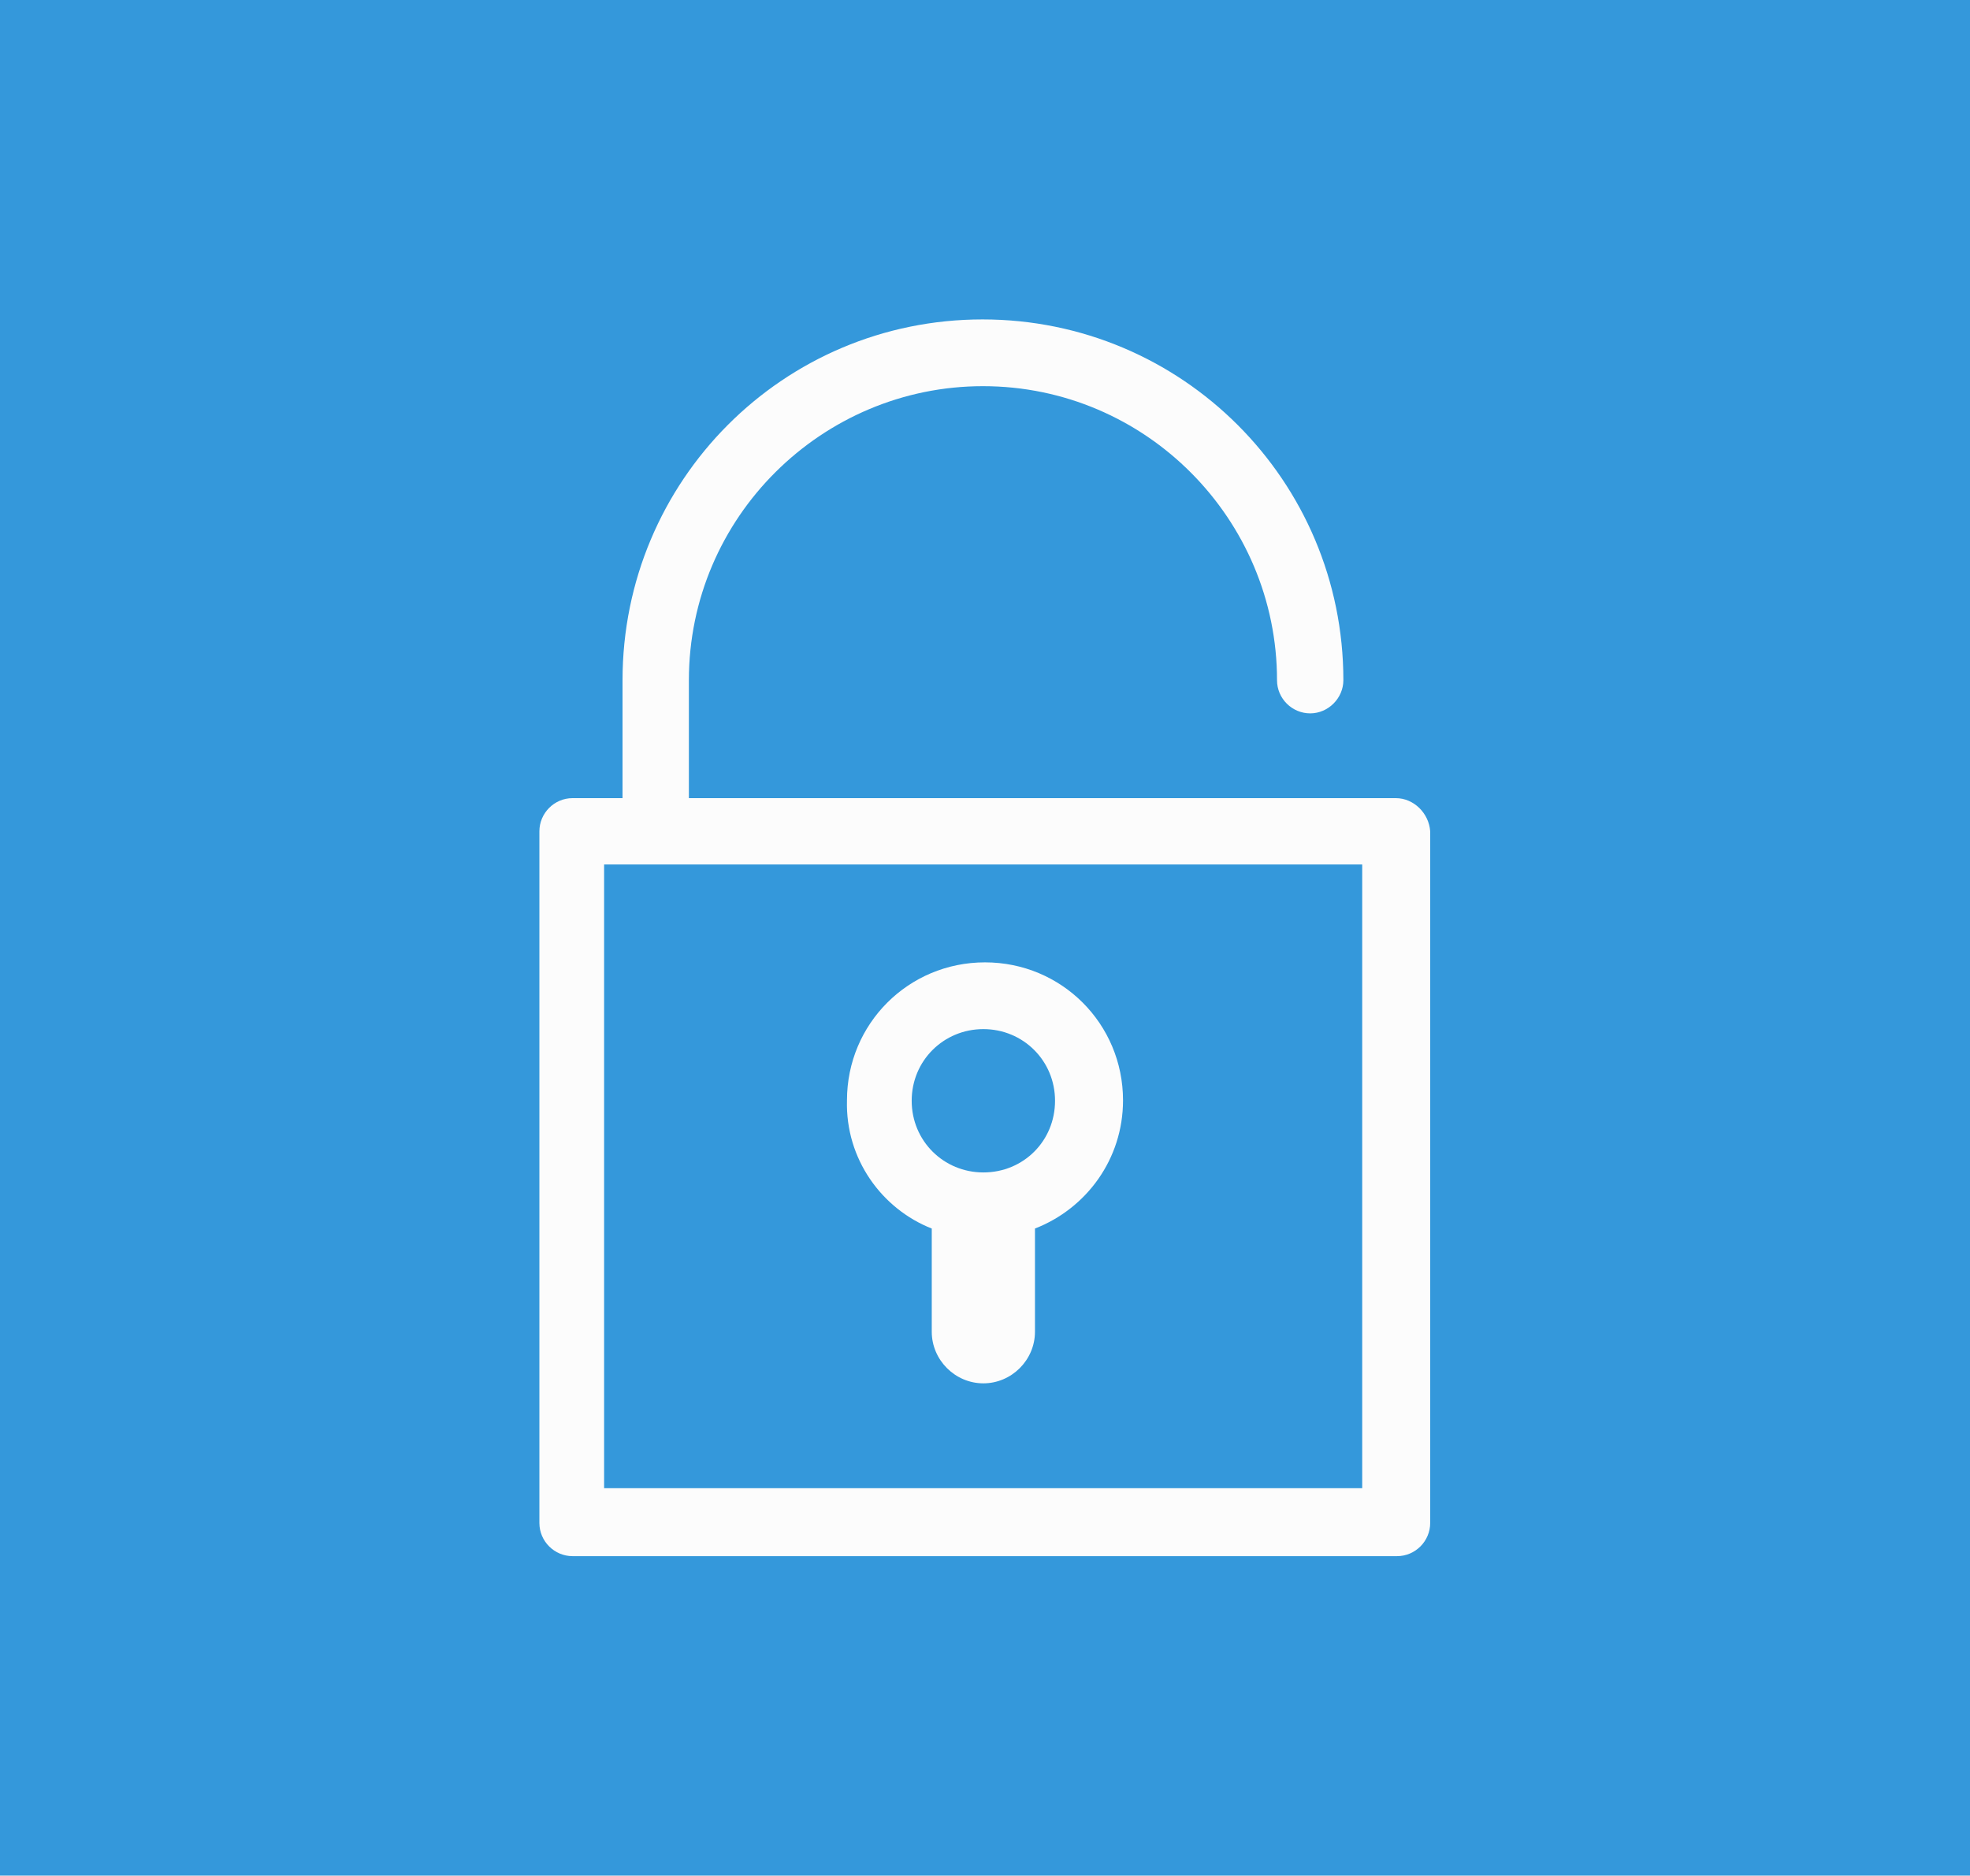
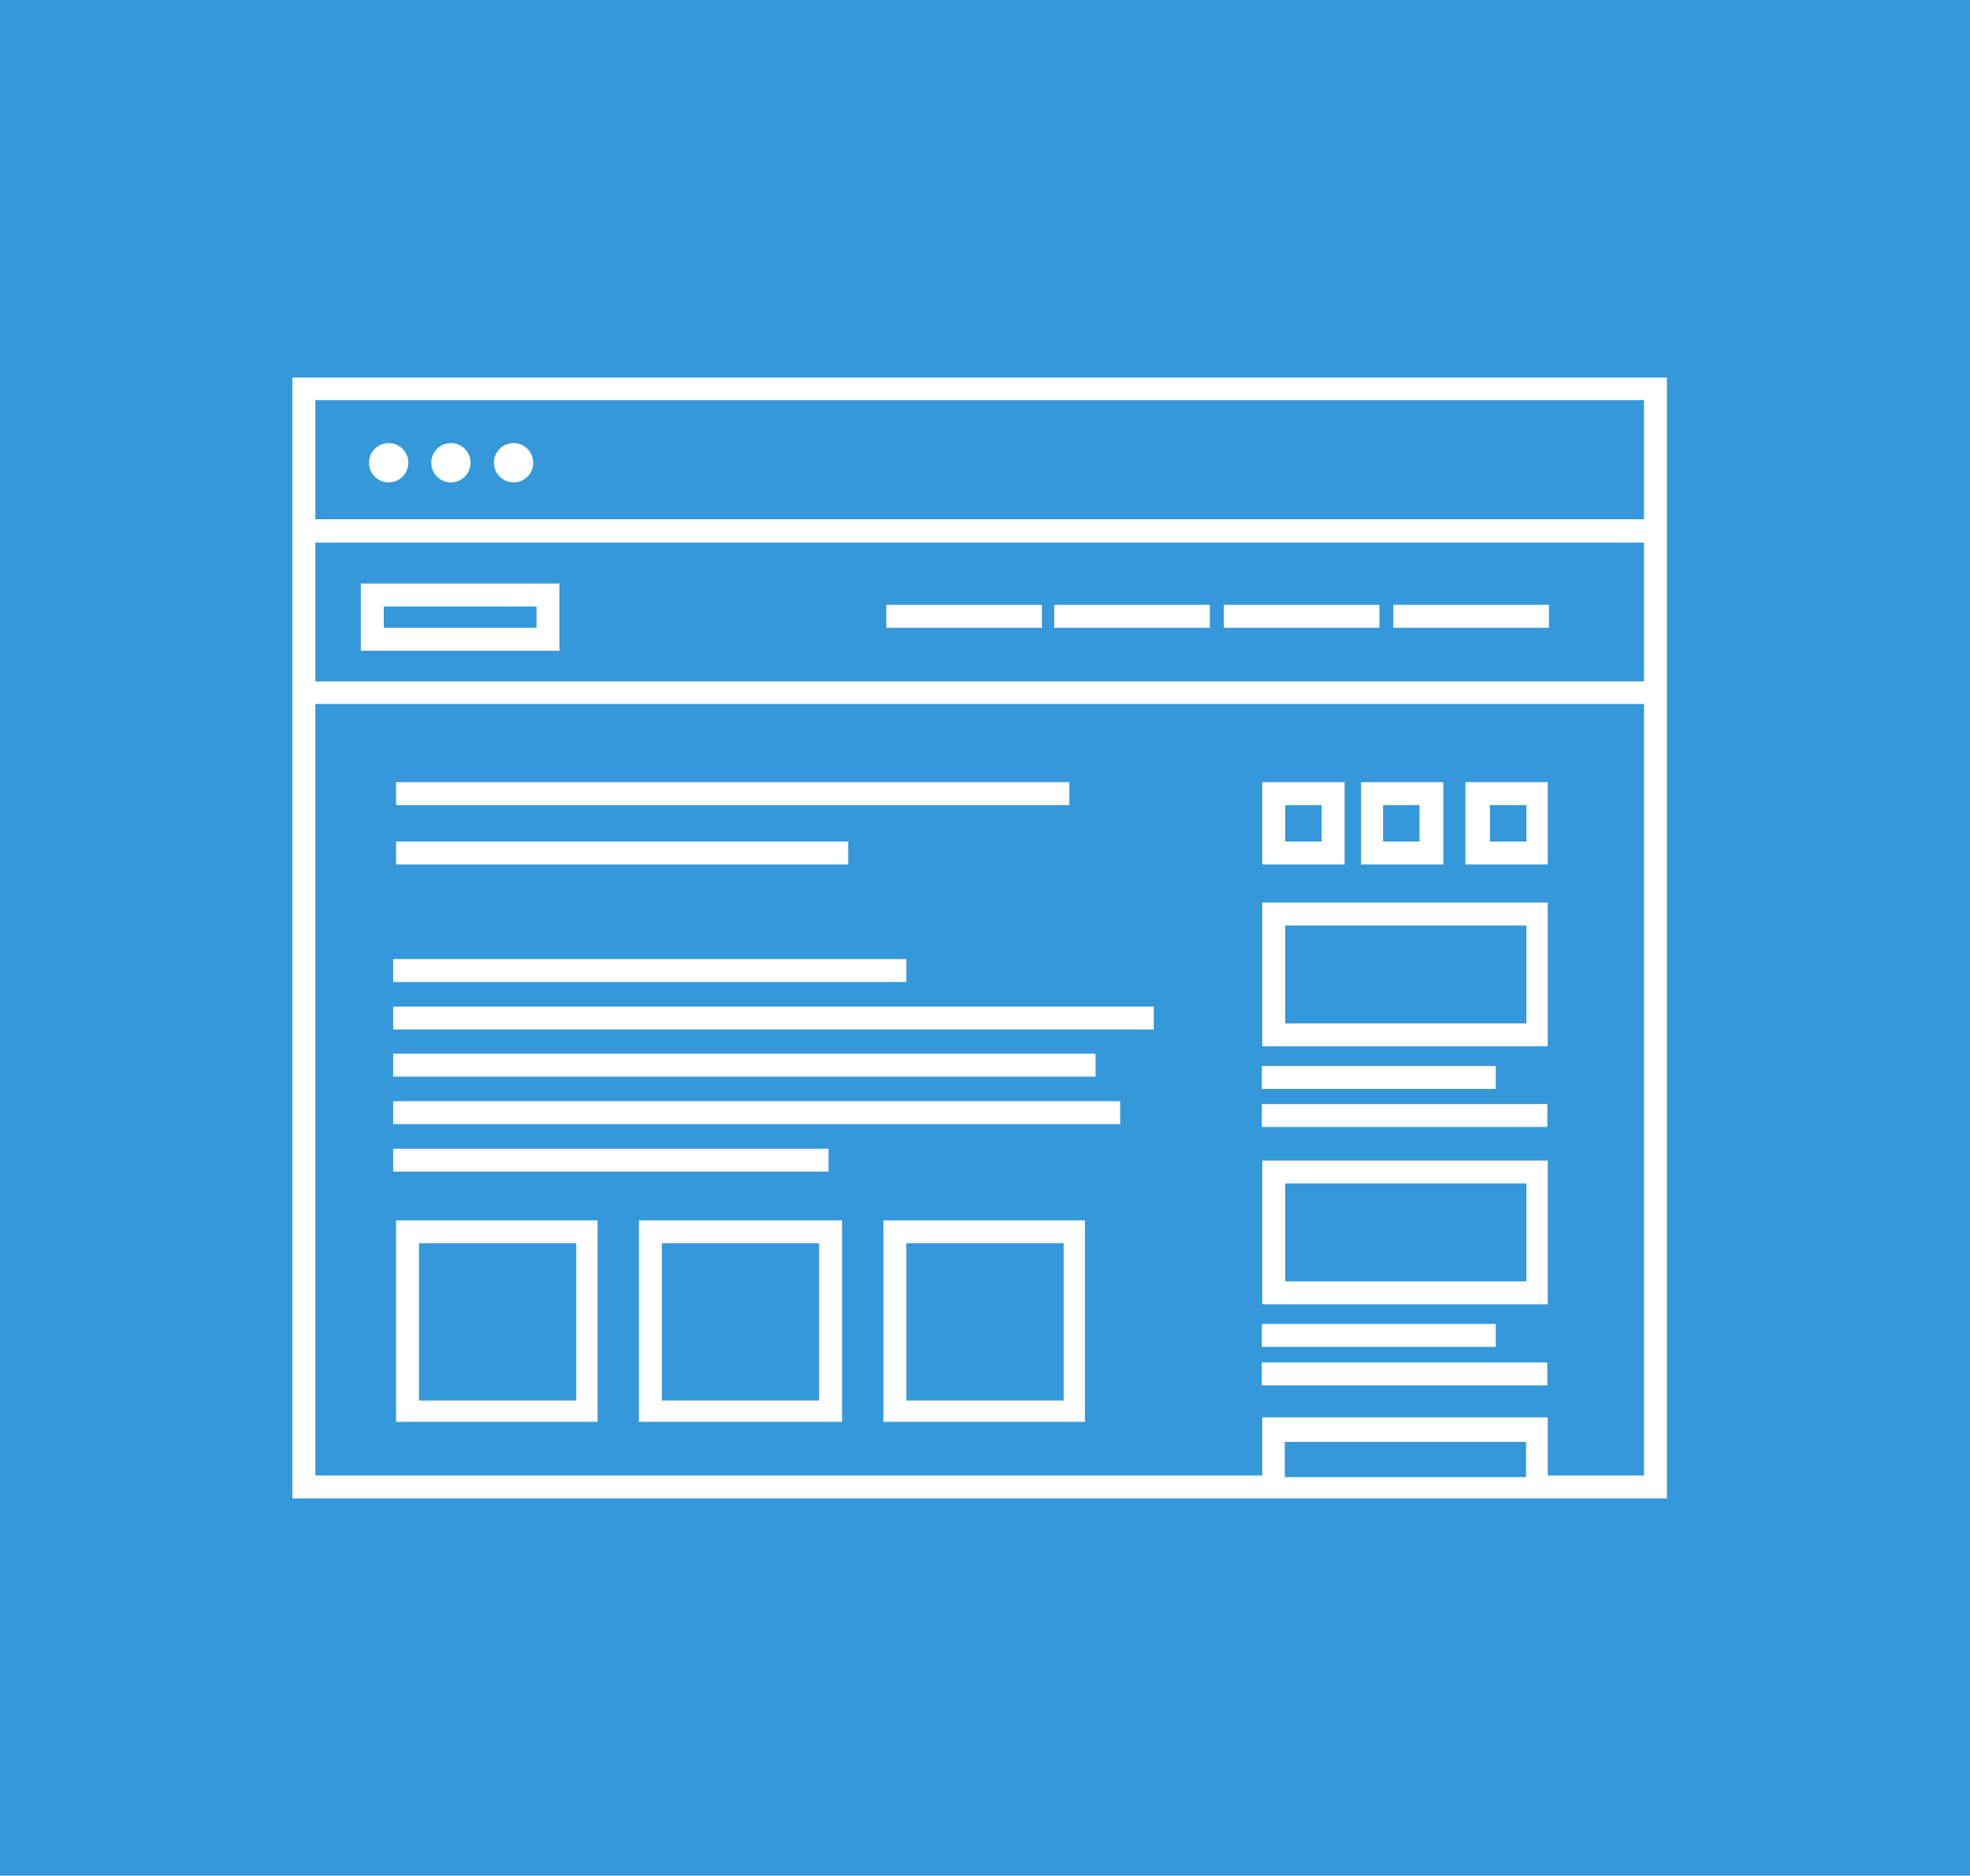
<svg xmlns="http://www.w3.org/2000/svg" version="1.1" id="Layer_1" x="0px" y="0px" viewBox="0 0 481 458" style="enable-background:new 0 0 481 458;" xml:space="preserve">
  <style type="text/css">
	.st0{fill:#3498DB;}
- 	.st1{fill:#FCFCFC;}
+ 	.st1{fill:#FFFFFF;}
</style>
  <rect class="st0" width="481" height="458" />
-   <path class="st1" d="M340.8,194.9H168.2v-28.8c0-39.8,32.5-71.8,71.8-71.8c39.8,0,71.8,32.5,71.8,71.8c0,4.5,3.7,8.1,8.1,8.1  s8.1-3.7,8.1-8.1c0-48.7-39.4-88.1-88.1-88.1S152,117.4,152,166.1v28.8h-12.2c-4.5,0-8.1,3.7-8.1,8.1v168.9c0,4.5,3.7,8.1,8.1,8.1  h201.3c4.5,0,8.1-3.7,8.1-8.1V203C348.9,198.6,345.2,194.9,340.8,194.9z M332.6,363.4H147.5V211.1h185.1V363.4z" />
-   <path class="st1" d="M227.5,300v25.2c0,6.9,5.7,12.6,12.6,12.6c6.9,0,12.6-5.7,12.6-12.6V300c12.6-4.9,21.5-17,21.5-31.3  c0-18.7-15-33.7-33.7-33.7s-33.7,15-33.7,33.7C206.4,283,215.3,295.2,227.5,300z M240.1,251.3c9.7,0,17.5,7.7,17.5,17.5  s-7.7,17.5-17.5,17.5c-9.7,0-17.5-7.7-17.5-17.5S230.4,251.3,240.1,251.3z" />
+   <g>
+     <g>
+       <circle class="st1" cx="94.9" cy="113" r="4.8" />
+       <circle class="st1" cx="125.4" cy="113" r="4.8" />
+       <circle class="st1" cx="110.1" cy="113" r="4.8" />
+     </g>
+     <g>
+       <path class="st1" d="M71.4,92.2v34.7v5.6v33.9v5.6v193.9h236.8h69.7H407V171.9v-5.6v-33.9v-5.6V92.2H71.4z M313.7,360.3v-8.2h58.9    v8.6h-58.9V360.3z M401.4,360.3h-23.5v-14.2h-69.7v14.2H77V171.9h324.4V360.3z M401.4,166.4H77v-33.9h324.4V166.4z M77,126.8V97.7    h324.4v29.1H77z" />
+       <rect x="96.7" y="191" class="st1" width="164.4" height="5.6" />
+       <rect x="96.7" y="205.5" class="st1" width="110.4" height="5.6" />
+       <rect x="96" y="234.2" class="st1" width="125.3" height="5.6" />
+       <rect x="96" y="257.3" class="st1" width="171.5" height="5.6" />
+       <rect x="96" y="268.9" class="st1" width="177.5" height="5.6" />
+       <rect x="96" y="280.5" class="st1" width="106.3" height="5.6" />
+       <rect x="96" y="245.8" class="st1" width="185.7" height="5.6" />
+       <path class="st1" d="M328.3,191h-20.1v20.1h20.1V191z M322.7,205.5h-8.9v-8.9h8.9V205.5z" />
+       <path class="st1" d="M377.9,191h-20.1v20.1h20.1V191z M372.7,205.5h-8.9v-8.9h8.9V205.5z" />
+       <path class="st1" d="M352.1,191h-19.8v20.1h20.1V191H352.1z M346.6,205.5h-8.9v-8.9h8.9V205.5z" />
+       <path class="st1" d="M377.9,220.4h-69.7v35.1h69.7V220.4z M372.7,249.9h-58.9V226h58.9V249.9z" />
+       <rect x="308.1" y="260.3" class="st1" width="57.1" height="5.6" />
+       <rect x="308.1" y="269.6" class="st1" width="69.7" height="5.6" />
+       <path class="st1" d="M377.9,283.4h-69.7v35.1h69.7V283.4z M372.7,312.9h-58.9V289h58.9V312.9z" />
+       <rect x="308.1" y="323.3" class="st1" width="57.1" height="5.6" />
+       <rect x="308.1" y="332.7" class="st1" width="69.7" height="5.6" />
+       <path class="st1" d="M96.7,347.2h49.2V298H96.7V347.2z M102.3,303.6h38.4V342h-38.4V303.6z" />
+       <path class="st1" d="M156,347.2h49.6V298H156V347.2z M161.6,303.6H200V342h-38.4V303.6z" />
+       <path class="st1" d="M215.7,347.2h49.2V298h-49.2V347.2z M221.3,303.6h38.4V342h-38.4V303.6z" />
+       <path class="st1" d="M136.6,158.9v-16.4H88.1v16.4H136.6z M93.7,148.1H131v5.2H93.7V148.1z" />
+       <rect x="340.2" y="147.7" class="st1" width="38" height="5.6" />
+       <rect x="298.8" y="147.7" class="st1" width="38" height="5.6" />
+       <rect x="257.4" y="147.7" class="st1" width="38" height="5.6" />
+       <rect x="216.4" y="147.7" class="st1" width="38" height="5.6" />
+     </g>
+   </g>
</svg>
